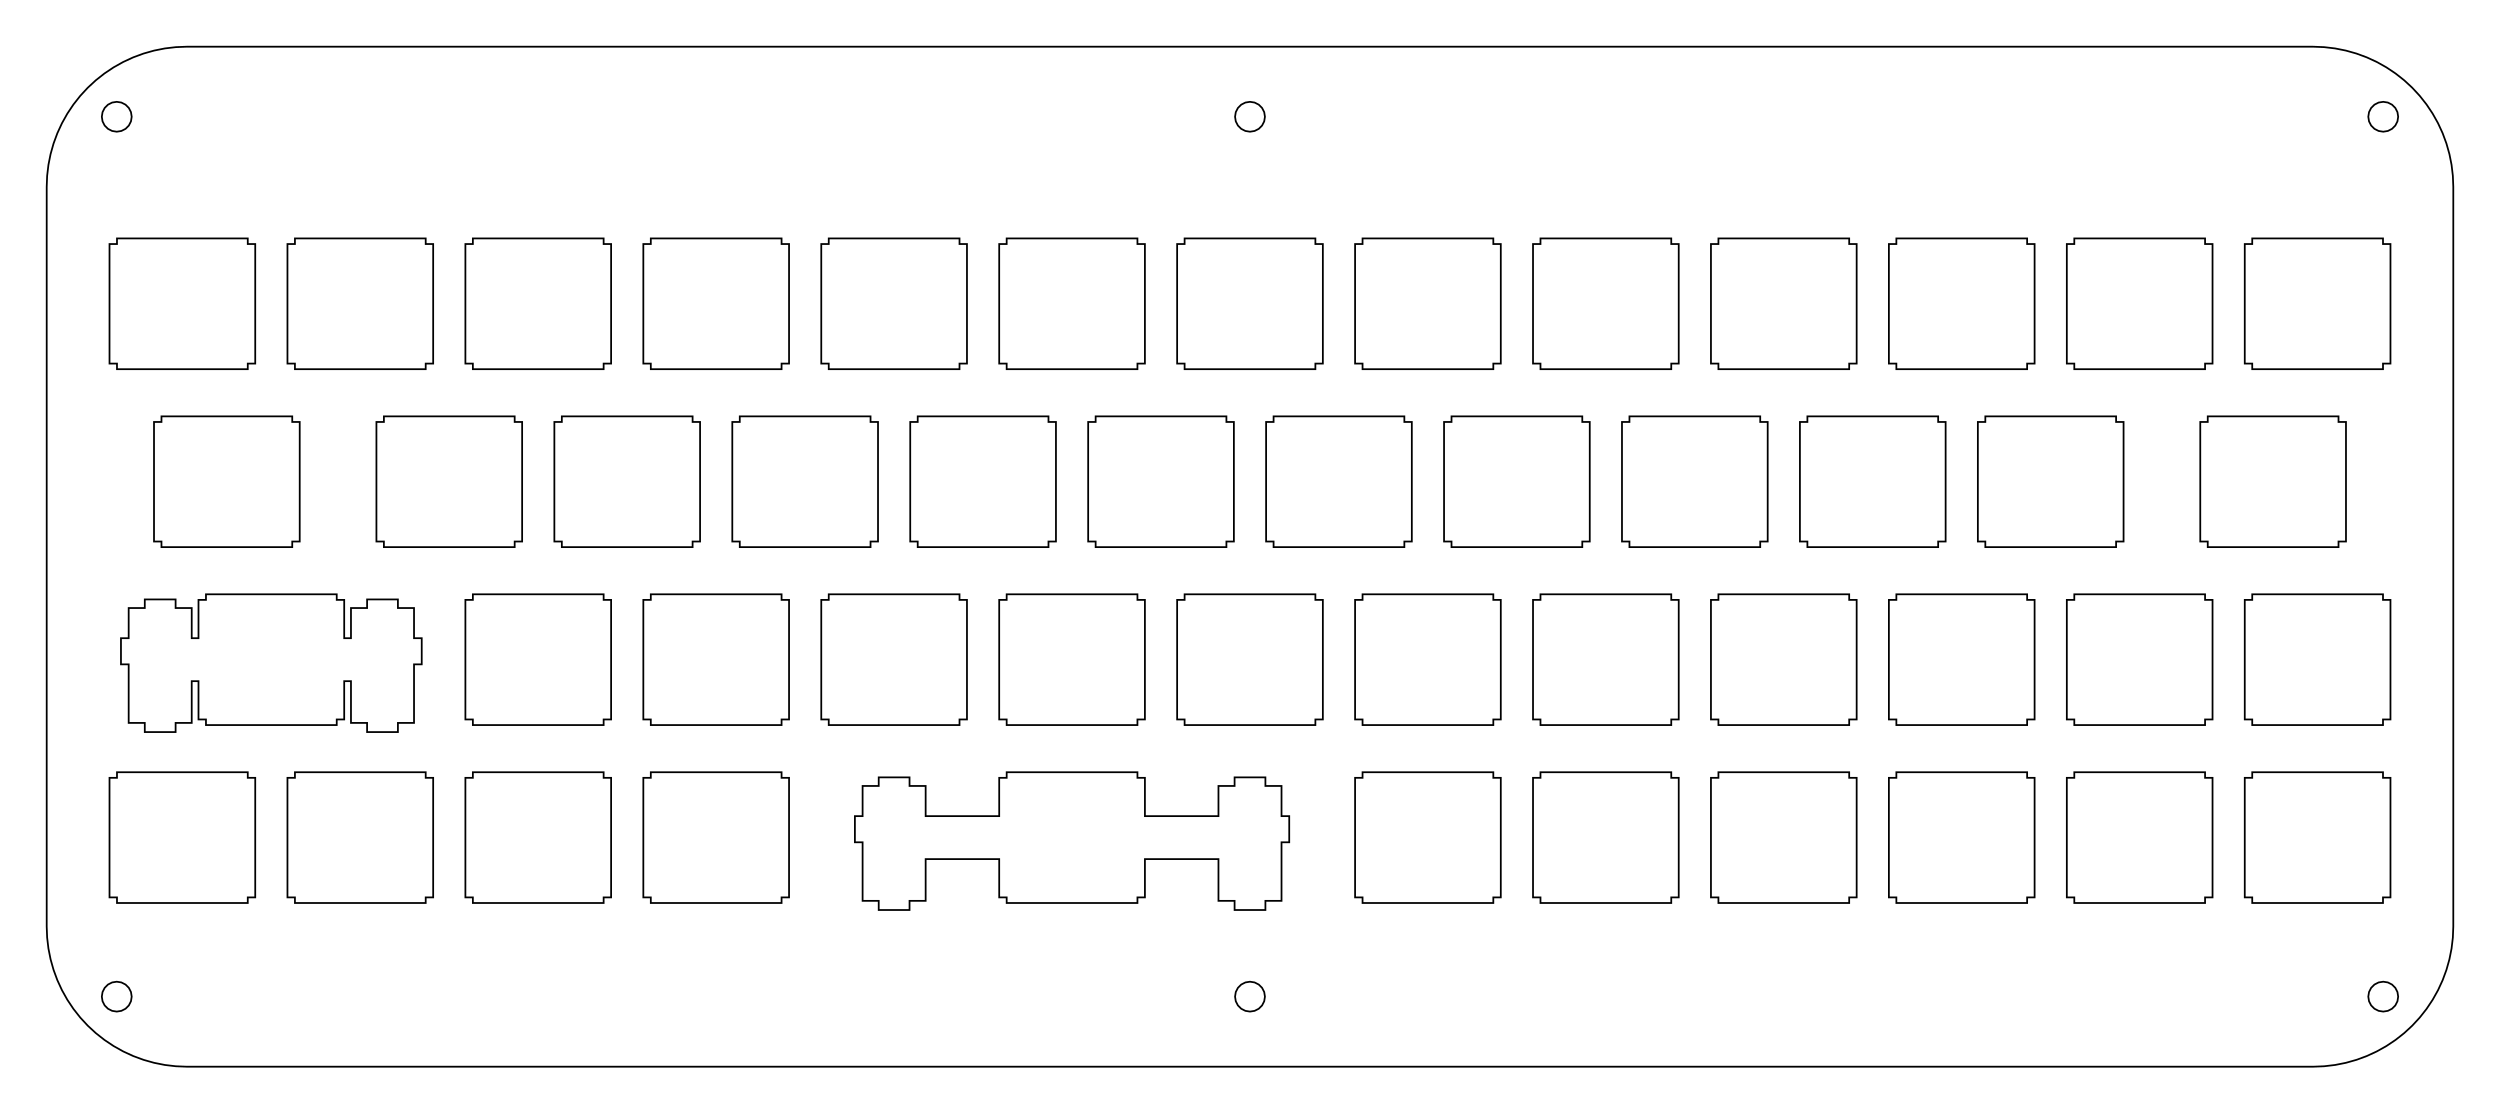
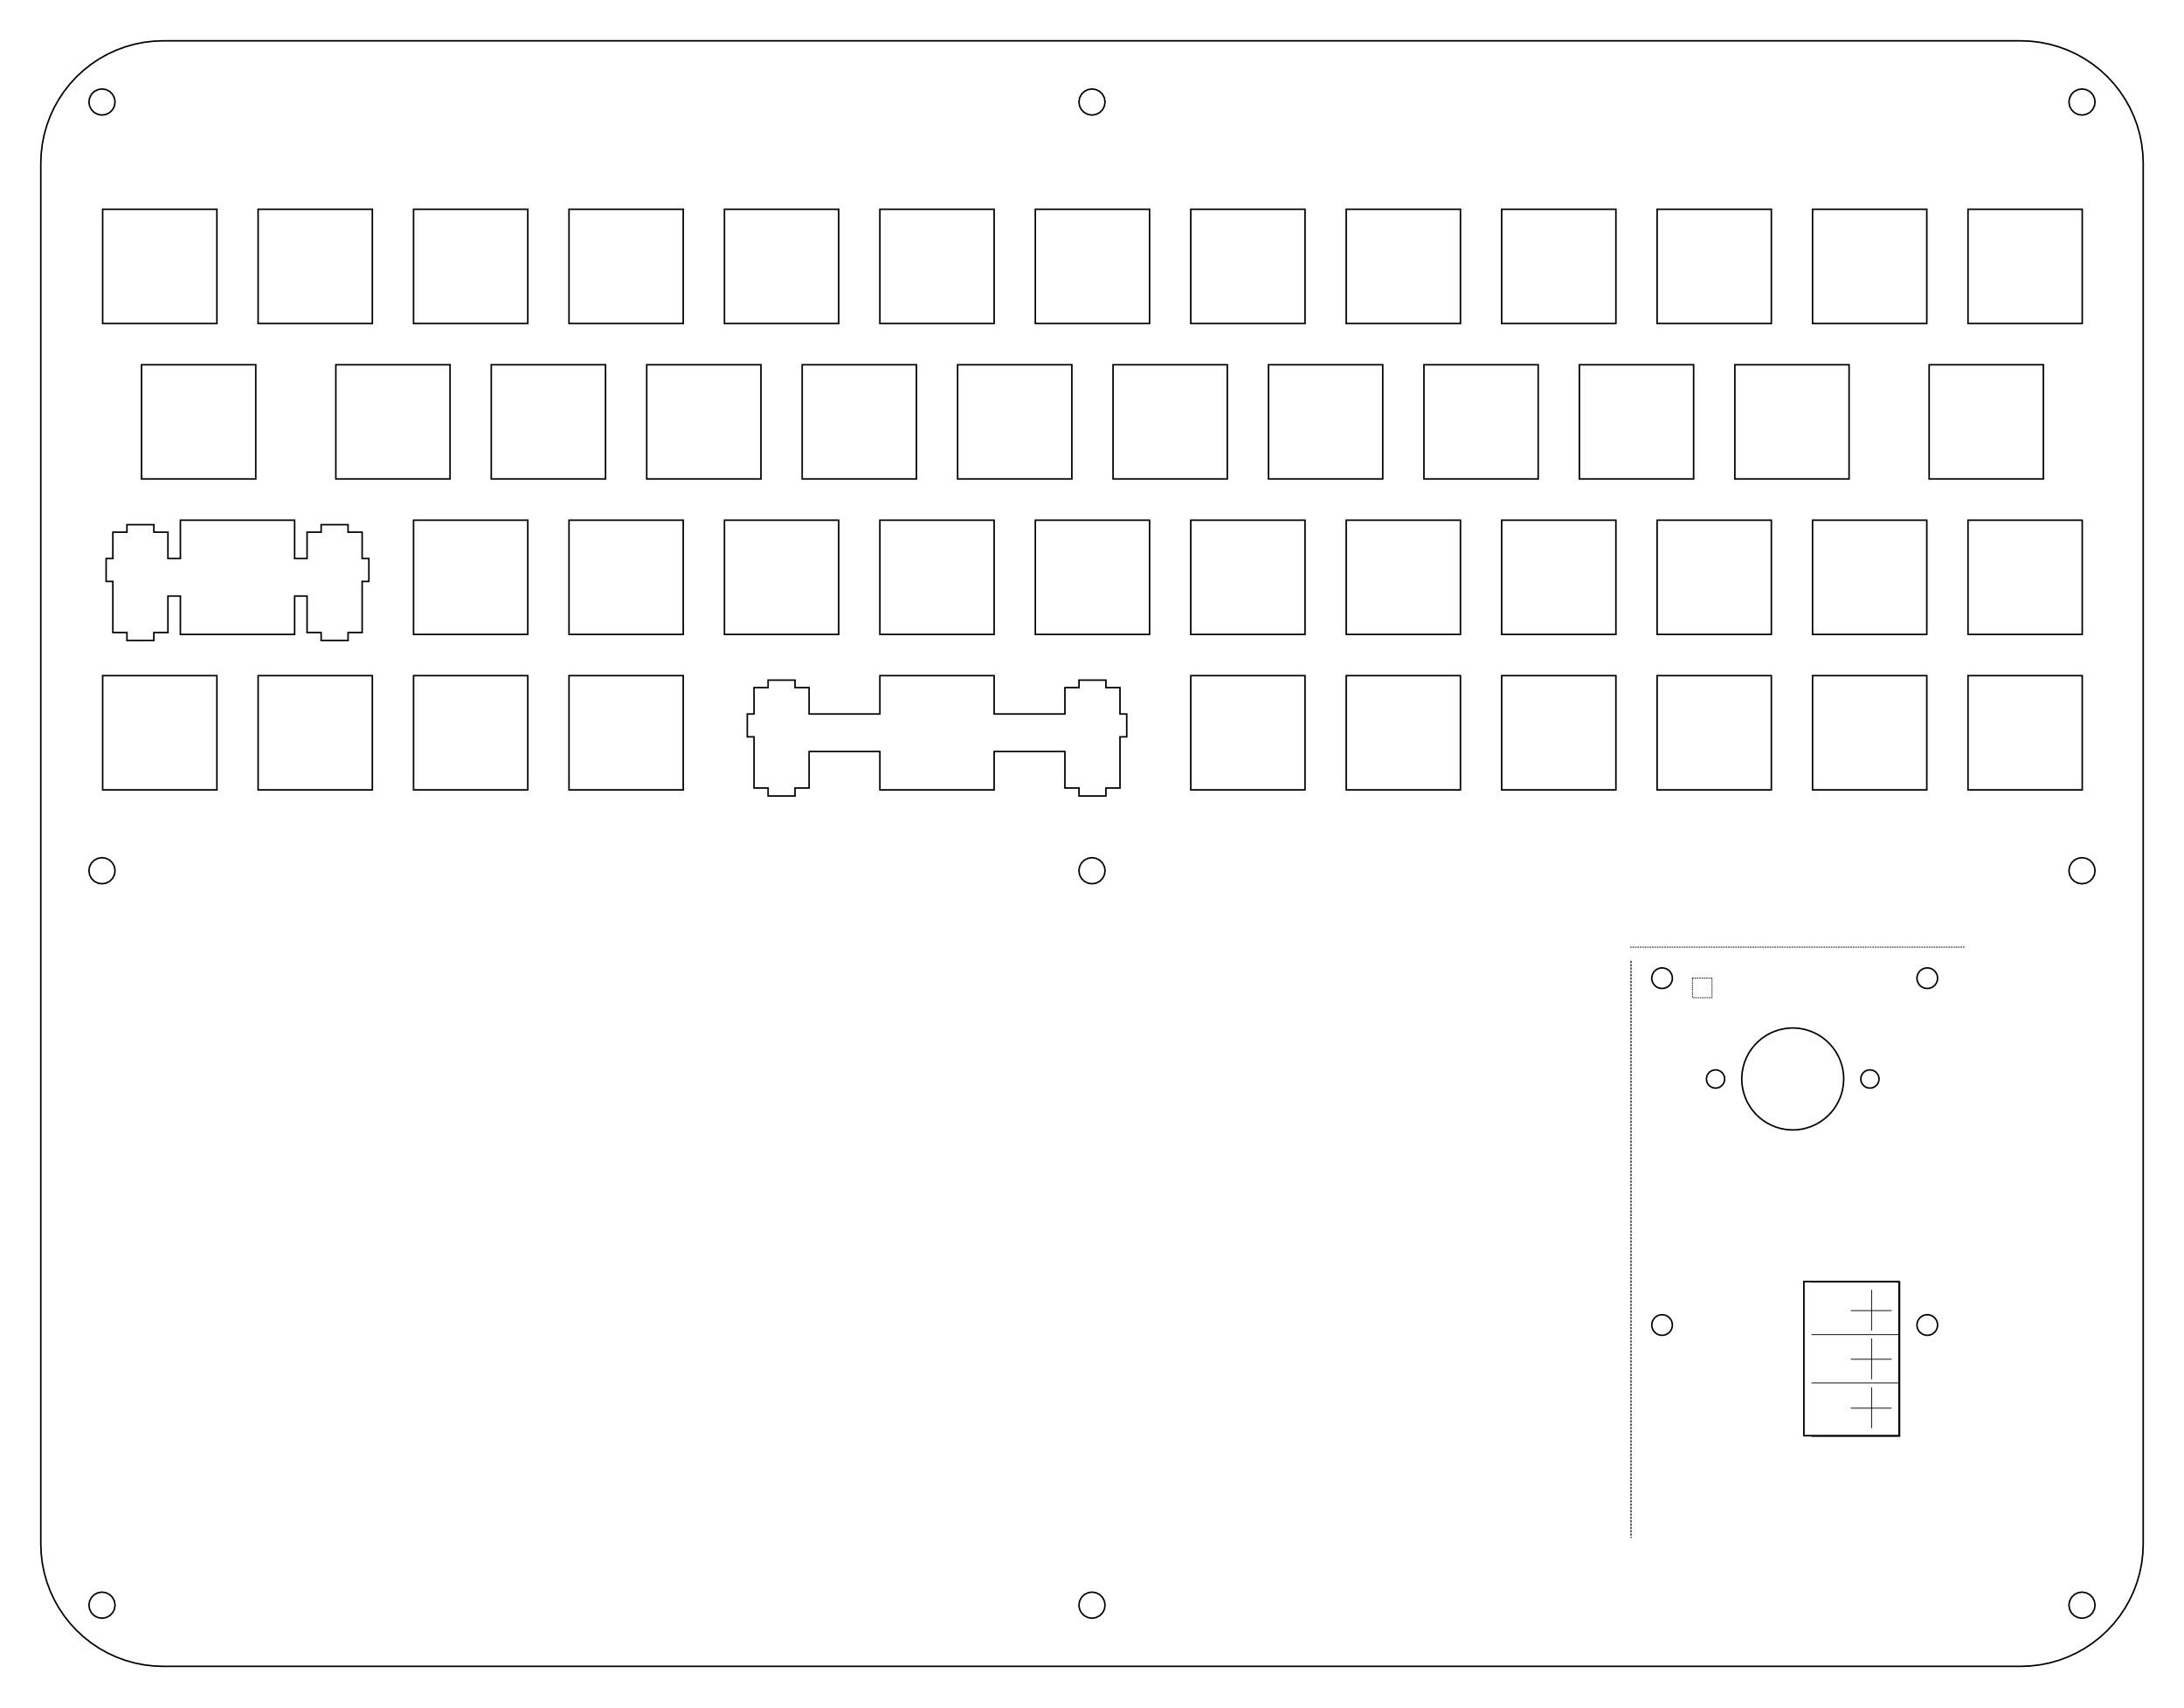
- <svg xmlns="http://www.w3.org/2000/svg" width="267.652mm" height="119.202mm" viewBox="0.000 0.000 267.652 119.202">
-   <polygon points="247.652,5.001 248.828,5.047 249.998,5.185 251.153,5.415 252.287,5.735 253.392,6.142 254.461,6.635 255.489,7.211 256.467,7.865 257.393,8.594 258.258,9.394 259.058,10.259 259.787,11.184 260.441,12.163 261.017,13.191 261.510,14.260 261.917,15.365 262.237,16.499 262.467,17.654 262.605,18.824 262.652,20.001 262.652,99.202 262.605,100.378 262.467,101.548 262.237,102.703 261.917,103.837 261.510,104.942 261.017,106.011 260.441,107.039 259.787,108.018 259.058,108.943 258.258,109.808 257.393,110.608 256.467,111.337 255.489,111.991 254.461,112.567 253.392,113.060 252.287,113.467 251.153,113.787 249.998,114.017 248.828,114.155 247.652,114.202 20.001,114.202 18.824,114.155 17.654,114.017 16.499,113.787 15.365,113.467 14.260,113.060 13.191,112.567 12.163,111.991 11.184,111.337 10.259,110.608 9.394,109.808 8.594,108.943 7.865,108.018 7.211,107.039 6.635,106.011 6.142,104.942 5.735,103.837 5.415,102.703 5.185,101.548 5.047,100.378 5.000,99.201 5.001,20.001 5.047,18.824 5.185,17.654 5.415,16.499 5.735,15.365 6.142,14.260 6.635,13.191 7.211,12.163 7.865,11.184 8.594,10.259 9.394,9.394 10.259,8.594 11.184,7.865 12.163,7.211 13.191,6.635 14.260,6.142 15.365,5.735 16.499,5.415 17.654,5.185 18.824,5.047 20.001,5.000" style="fill:none;stroke-width:0.05mm;stroke:black" />
-   <polygon points="12.006,105.180 11.560,105.407 11.206,105.761 10.979,106.207 10.901,106.702 10.979,107.196 11.206,107.642 11.560,107.996 12.006,108.223 12.501,108.301 12.995,108.223 13.441,107.996 13.795,107.642 14.022,107.196 14.101,106.702 14.022,106.207 13.795,105.761 13.441,105.407 12.995,105.180 12.501,105.102" style="fill:none;stroke-width:0.05mm;stroke:black" />
-   <polygon points="133.332,105.180 132.886,105.407 132.532,105.761 132.304,106.207 132.226,106.702 132.304,107.196 132.532,107.642 132.886,107.996 133.332,108.223 133.826,108.301 134.320,108.223 134.766,107.996 135.120,107.642 135.348,107.196 135.426,106.702 135.348,106.207 135.120,105.761 134.766,105.407 134.320,105.180 133.826,105.102" style="fill:none;stroke-width:0.05mm;stroke:black" />
-   <polygon points="254.657,105.180 254.211,105.407 253.857,105.761 253.630,106.207 253.552,106.702 253.630,107.196 253.857,107.642 254.211,107.996 254.657,108.223 255.152,108.301 255.646,108.223 256.092,107.996 256.446,107.642 256.673,107.196 256.751,106.702 256.673,106.207 256.446,105.761 256.092,105.407 255.646,105.180 255.152,105.102" style="fill:none;stroke-width:0.05mm;stroke:black" />
-   <polygon points="107.776,82.676 107.776,83.275 106.976,83.275 106.976,87.376 99.101,87.376 99.101,84.146 97.376,84.146 97.376,83.226 94.076,83.226 94.076,84.146 92.351,84.146 92.351,87.376 91.526,87.376 91.526,90.176 92.351,90.176 92.351,96.446 94.076,96.446 94.076,97.426 97.376,97.426 97.376,96.446 99.101,96.446 99.101,91.976 106.976,91.976 106.976,96.076 107.776,96.076 107.776,96.676 121.776,96.676 121.776,96.076 122.576,96.076 122.576,91.976 130.450,91.976 130.450,96.446 132.176,96.446 132.176,97.426 135.476,97.426 135.476,96.446 137.201,96.446 137.201,90.176 138.026,90.176 138.026,87.376 137.201,87.376 137.201,84.146 135.476,84.146 135.476,83.226 132.176,83.226 132.176,84.146 130.450,84.146 130.450,87.376 122.576,87.376 122.576,83.275 121.776,83.275 121.776,82.676" style="fill:none;stroke-width:0.05mm;stroke:black" />
-   <polygon points="12.525,82.676 12.525,83.275 11.725,83.275 11.725,96.076 12.525,96.076 12.525,96.676 26.526,96.676 26.526,96.076 27.326,96.076 27.326,83.275 26.526,83.275 26.526,82.676" style="fill:none;stroke-width:0.05mm;stroke:black" />
-   <polygon points="31.576,82.676 31.576,83.275 30.776,83.275 30.776,96.076 31.576,96.076 31.576,96.676 45.576,96.676 45.576,96.076 46.376,96.076 46.376,83.275 45.576,83.275 45.576,82.676" style="fill:none;stroke-width:0.05mm;stroke:black" />
-   <polygon points="50.626,82.676 50.626,83.275 49.826,83.275 49.826,96.076 50.626,96.076 50.626,96.676 64.626,96.676 64.626,96.076 65.426,96.076 65.426,83.275 64.626,83.275 64.626,82.676" style="fill:none;stroke-width:0.05mm;stroke:black" />
-   <polygon points="69.676,82.676 69.676,83.275 68.876,83.275 68.876,96.076 69.676,96.076 69.676,96.676 83.676,96.676 83.676,96.076 84.476,96.076 84.476,83.275 83.676,83.275 83.676,82.676" style="fill:none;stroke-width:0.05mm;stroke:black" />
-   <polygon points="145.876,82.676 145.876,83.275 145.076,83.275 145.076,96.076 145.876,96.076 145.876,96.676 159.876,96.676 159.876,96.076 160.676,96.076 160.676,83.275 159.876,83.275 159.876,82.676" style="fill:none;stroke-width:0.05mm;stroke:black" />
-   <polygon points="164.926,82.676 164.926,83.275 164.126,83.275 164.126,96.076 164.926,96.076 164.926,96.676 178.926,96.676 178.926,96.076 179.726,96.076 179.726,83.275 178.926,83.275 178.926,82.676" style="fill:none;stroke-width:0.05mm;stroke:black" />
-   <polygon points="183.976,82.676 183.976,83.275 183.176,83.275 183.176,96.076 183.976,96.076 183.976,96.676 197.976,96.676 197.976,96.076 198.776,96.076 198.776,83.275 197.976,83.275 197.976,82.676" style="fill:none;stroke-width:0.05mm;stroke:black" />
-   <polygon points="203.026,82.676 203.026,83.275 202.226,83.275 202.226,96.076 203.026,96.076 203.026,96.676 217.026,96.676 217.026,96.076 217.826,96.076 217.826,83.275 217.026,83.275 217.026,82.676" style="fill:none;stroke-width:0.05mm;stroke:black" />
-   <polygon points="222.076,82.676 222.076,83.275 221.276,83.275 221.276,96.076 222.076,96.076 222.076,96.676 236.076,96.676 236.076,96.076 236.876,96.076 236.876,83.275 236.076,83.275 236.076,82.676" style="fill:none;stroke-width:0.05mm;stroke:black" />
-   <polygon points="241.126,82.676 241.126,83.275 240.326,83.275 240.326,96.076 241.126,96.076 241.126,96.676 255.126,96.676 255.126,96.076 255.926,96.076 255.926,83.275 255.126,83.275 255.126,82.676" style="fill:none;stroke-width:0.05mm;stroke:black" />
-   <polygon points="22.051,63.626 22.051,64.225 21.251,64.225 21.251,68.326 20.526,68.326 20.526,65.096 18.801,65.096 18.801,64.176 15.501,64.176 15.501,65.096 13.776,65.096 13.776,68.326 12.951,68.326 12.951,71.126 13.776,71.126 13.776,77.396 15.501,77.396 15.501,78.376 18.801,78.376 18.801,77.396 20.526,77.396 20.526,72.926 21.251,72.926 21.251,77.026 22.051,77.026 22.051,77.626 36.051,77.626 36.051,77.026 36.851,77.026 36.851,72.926 37.576,72.926 37.576,77.396 39.301,77.396 39.301,78.376 42.601,78.376 42.601,77.396 44.326,77.396 44.326,71.126 45.151,71.126 45.151,68.326 44.326,68.326 44.326,65.096 42.601,65.096 42.601,64.176 39.301,64.176 39.301,65.096 37.576,65.096 37.576,68.326 36.851,68.326 36.851,64.225 36.051,64.225 36.051,63.626" style="fill:none;stroke-width:0.05mm;stroke:black" />
-   <polygon points="50.626,63.626 50.626,64.225 49.826,64.225 49.826,77.026 50.626,77.026 50.626,77.626 64.626,77.626 64.626,77.026 65.426,77.026 65.426,64.225 64.626,64.225 64.626,63.626" style="fill:none;stroke-width:0.05mm;stroke:black" />
-   <polygon points="69.676,63.626 69.676,64.225 68.876,64.225 68.876,77.026 69.676,77.026 69.676,77.626 83.676,77.626 83.676,77.026 84.476,77.026 84.476,64.225 83.676,64.225 83.676,63.626" style="fill:none;stroke-width:0.05mm;stroke:black" />
-   <polygon points="88.726,63.626 88.726,64.225 87.926,64.225 87.926,77.026 88.726,77.026 88.726,77.626 102.726,77.626 102.726,77.026 103.525,77.026 103.525,64.225 102.726,64.225 102.726,63.626" style="fill:none;stroke-width:0.05mm;stroke:black" />
-   <polygon points="107.775,63.626 107.775,64.225 106.976,64.225 106.976,77.026 107.775,77.026 107.775,77.626 121.775,77.626 121.775,77.026 122.575,77.026 122.575,64.225 121.775,64.225 121.775,63.626" style="fill:none;stroke-width:0.05mm;stroke:black" />
-   <polygon points="126.825,63.626 126.825,64.225 126.025,64.225 126.025,77.026 126.825,77.026 126.825,77.626 140.826,77.626 140.826,77.026 141.626,77.026 141.626,64.225 140.826,64.225 140.826,63.626" style="fill:none;stroke-width:0.05mm;stroke:black" />
-   <polygon points="145.876,63.626 145.876,64.225 145.076,64.225 145.076,77.026 145.876,77.026 145.876,77.626 159.876,77.626 159.876,77.026 160.676,77.026 160.676,64.225 159.876,64.225 159.876,63.626" style="fill:none;stroke-width:0.05mm;stroke:black" />
-   <polygon points="164.926,63.626 164.926,64.225 164.126,64.225 164.126,77.026 164.926,77.026 164.926,77.626 178.926,77.626 178.926,77.026 179.726,77.026 179.726,64.225 178.926,64.225 178.926,63.626" style="fill:none;stroke-width:0.05mm;stroke:black" />
-   <polygon points="183.976,63.626 183.976,64.225 183.176,64.225 183.176,77.026 183.976,77.026 183.976,77.626 197.976,77.626 197.976,77.026 198.776,77.026 198.776,64.225 197.976,64.225 197.976,63.626" style="fill:none;stroke-width:0.05mm;stroke:black" />
-   <polygon points="203.026,63.626 203.026,64.225 202.226,64.225 202.226,77.026 203.026,77.026 203.026,77.626 217.026,77.626 217.026,77.026 217.826,77.026 217.826,64.225 217.026,64.225 217.026,63.626" style="fill:none;stroke-width:0.05mm;stroke:black" />
-   <polygon points="222.076,63.626 222.076,64.225 221.276,64.225 221.276,77.026 222.076,77.026 222.076,77.626 236.076,77.626 236.076,77.026 236.876,77.026 236.876,64.225 236.076,64.225 236.076,63.626" style="fill:none;stroke-width:0.05mm;stroke:black" />
-   <polygon points="241.126,63.626 241.126,64.225 240.326,64.225 240.326,77.026 241.126,77.026 241.126,77.626 255.126,77.626 255.126,77.026 255.926,77.026 255.926,64.225 255.126,64.225 255.126,63.626" style="fill:none;stroke-width:0.05mm;stroke:black" />
-   <polygon points="17.288,44.576 17.288,45.176 16.488,45.176 16.488,57.976 17.288,57.976 17.288,58.576 31.288,58.576 31.288,57.976 32.088,57.976 32.088,45.176 31.288,45.176 31.288,44.576" style="fill:none;stroke-width:0.05mm;stroke:black" />
-   <polygon points="41.101,44.576 41.101,45.176 40.301,45.176 40.301,57.976 41.101,57.976 41.101,58.576 55.101,58.576 55.101,57.976 55.901,57.976 55.901,45.176 55.101,45.176 55.101,44.576" style="fill:none;stroke-width:0.05mm;stroke:black" />
-   <polygon points="60.151,44.576 60.151,45.176 59.351,45.176 59.351,57.976 60.151,57.976 60.151,58.576 74.151,58.576 74.151,57.976 74.951,57.976 74.951,45.176 74.151,45.176 74.151,44.576" style="fill:none;stroke-width:0.05mm;stroke:black" />
-   <polygon points="79.201,44.576 79.201,45.176 78.401,45.176 78.401,57.976 79.201,57.976 79.201,58.576 93.201,58.576 93.201,57.976 94.001,57.976 94.001,45.176 93.201,45.176 93.201,44.576" style="fill:none;stroke-width:0.05mm;stroke:black" />
-   <polygon points="98.251,44.576 98.251,45.176 97.451,45.176 97.451,57.976 98.251,57.976 98.251,58.576 112.251,58.576 112.251,57.976 113.051,57.976 113.051,45.176 112.251,45.176 112.251,44.576" style="fill:none;stroke-width:0.05mm;stroke:black" />
-   <polygon points="117.301,44.576 117.301,45.176 116.501,45.176 116.501,57.976 117.301,57.976 117.301,58.576 131.301,58.576 131.301,57.976 132.101,57.976 132.101,45.176 131.301,45.176 131.301,44.576" style="fill:none;stroke-width:0.05mm;stroke:black" />
-   <polygon points="136.351,44.576 136.351,45.176 135.550,45.176 135.550,57.976 136.351,57.976 136.351,58.576 150.351,58.576 150.351,57.976 151.151,57.976 151.151,45.176 150.351,45.176 150.351,44.576" style="fill:none;stroke-width:0.05mm;stroke:black" />
-   <polygon points="155.401,44.576 155.401,45.176 154.601,45.176 154.601,57.976 155.401,57.976 155.401,58.576 169.401,58.576 169.401,57.976 170.201,57.976 170.201,45.176 169.401,45.176 169.401,44.576" style="fill:none;stroke-width:0.05mm;stroke:black" />
-   <polygon points="174.451,44.576 174.451,45.176 173.651,45.176 173.651,57.976 174.451,57.976 174.451,58.576 188.451,58.576 188.451,57.976 189.251,57.976 189.251,45.176 188.451,45.176 188.451,44.576" style="fill:none;stroke-width:0.05mm;stroke:black" />
-   <polygon points="193.501,44.576 193.501,45.176 192.701,45.176 192.701,57.976 193.501,57.976 193.501,58.576 207.501,58.576 207.501,57.976 208.301,57.976 208.301,45.176 207.501,45.176 207.501,44.576" style="fill:none;stroke-width:0.05mm;stroke:black" />
-   <polygon points="212.551,44.576 212.551,45.176 211.751,45.176 211.751,57.976 212.551,57.976 212.551,58.576 226.551,58.576 226.551,57.976 227.351,57.976 227.351,45.176 226.551,45.176 226.551,44.576" style="fill:none;stroke-width:0.05mm;stroke:black" />
-   <polygon points="236.363,44.576 236.363,45.176 235.563,45.176 235.563,57.976 236.363,57.976 236.363,58.576 250.363,58.576 250.363,57.976 251.163,57.976 251.163,45.176 250.363,45.176 250.363,44.576" style="fill:none;stroke-width:0.05mm;stroke:black" />
-   <polygon points="12.525,25.526 12.525,26.126 11.725,26.126 11.725,38.926 12.525,38.926 12.525,39.526 26.526,39.526 26.526,38.926 27.326,38.926 27.326,26.126 26.526,26.126 26.526,25.526" style="fill:none;stroke-width:0.05mm;stroke:black" />
-   <polygon points="31.576,25.526 31.576,26.126 30.776,26.126 30.776,38.926 31.576,38.926 31.576,39.526 45.576,39.526 45.576,38.926 46.376,38.926 46.376,26.126 45.576,26.126 45.576,25.526" style="fill:none;stroke-width:0.05mm;stroke:black" />
-   <polygon points="50.626,25.526 50.626,26.126 49.826,26.126 49.826,38.926 50.626,38.926 50.626,39.526 64.626,39.526 64.626,38.926 65.426,38.926 65.426,26.126 64.626,26.126 64.626,25.526" style="fill:none;stroke-width:0.05mm;stroke:black" />
-   <polygon points="69.676,25.526 69.676,26.126 68.876,26.126 68.876,38.926 69.676,38.926 69.676,39.526 83.676,39.526 83.676,38.926 84.476,38.926 84.476,26.126 83.676,26.126 83.676,25.526" style="fill:none;stroke-width:0.05mm;stroke:black" />
-   <polygon points="88.726,25.526 88.726,26.126 87.926,26.126 87.926,38.926 88.726,38.926 88.726,39.526 102.726,39.526 102.726,38.926 103.525,38.926 103.525,26.126 102.726,26.126 102.726,25.526" style="fill:none;stroke-width:0.05mm;stroke:black" />
-   <polygon points="107.775,25.526 107.775,26.126 106.976,26.126 106.976,38.926 107.775,38.926 107.775,39.526 121.775,39.526 121.775,38.926 122.575,38.926 122.575,26.126 121.775,26.126 121.775,25.526" style="fill:none;stroke-width:0.05mm;stroke:black" />
-   <polygon points="126.825,25.526 126.825,26.126 126.025,26.126 126.025,38.926 126.825,38.926 126.825,39.526 140.826,39.526 140.826,38.926 141.626,38.926 141.626,26.126 140.826,26.126 140.826,25.526" style="fill:none;stroke-width:0.05mm;stroke:black" />
-   <polygon points="145.876,25.526 145.876,26.126 145.076,26.126 145.076,38.926 145.876,38.926 145.876,39.526 159.876,39.526 159.876,38.926 160.676,38.926 160.676,26.126 159.876,26.126 159.876,25.526" style="fill:none;stroke-width:0.05mm;stroke:black" />
-   <polygon points="164.926,25.526 164.926,26.126 164.126,26.126 164.126,38.926 164.926,38.926 164.926,39.526 178.926,39.526 178.926,38.926 179.726,38.926 179.726,26.126 178.926,26.126 178.926,25.526" style="fill:none;stroke-width:0.05mm;stroke:black" />
-   <polygon points="183.976,25.526 183.976,26.126 183.176,26.126 183.176,38.926 183.976,38.926 183.976,39.526 197.976,39.526 197.976,38.926 198.776,38.926 198.776,26.126 197.976,26.126 197.976,25.526" style="fill:none;stroke-width:0.05mm;stroke:black" />
-   <polygon points="203.026,25.526 203.026,26.126 202.226,26.126 202.226,38.926 203.026,38.926 203.026,39.526 217.026,39.526 217.026,38.926 217.826,38.926 217.826,26.126 217.026,26.126 217.026,25.526" style="fill:none;stroke-width:0.05mm;stroke:black" />
-   <polygon points="222.076,25.526 222.076,26.126 221.276,26.126 221.276,38.926 222.076,38.926 222.076,39.526 236.076,39.526 236.076,38.926 236.876,38.926 236.876,26.126 236.076,26.126 236.076,25.526" style="fill:none;stroke-width:0.05mm;stroke:black" />
-   <polygon points="241.126,25.526 241.126,26.126 240.326,26.126 240.326,38.926 241.126,38.926 241.126,39.526 255.126,39.526 255.126,38.926 255.926,38.926 255.926,26.126 255.126,26.126 255.126,25.526" style="fill:none;stroke-width:0.05mm;stroke:black" />
-   <polygon points="12.006,10.979 11.560,11.206 11.206,11.560 10.979,12.006 10.901,12.501 10.979,12.995 11.206,13.441 11.560,13.795 12.006,14.022 12.501,14.101 12.995,14.022 13.441,13.795 13.795,13.441 14.022,12.995 14.101,12.501 14.022,12.006 13.795,11.560 13.441,11.206 12.995,10.979 12.501,10.901" style="fill:none;stroke-width:0.05mm;stroke:black" />
-   <polygon points="133.332,10.979 132.886,11.206 132.532,11.560 132.304,12.006 132.226,12.501 132.304,12.995 132.532,13.441 132.886,13.795 133.332,14.022 133.826,14.101 134.320,14.022 134.766,13.795 135.120,13.441 135.348,12.995 135.426,12.501 135.348,12.006 135.120,11.560 134.766,11.206 134.320,10.979 133.826,10.901" style="fill:none;stroke-width:0.05mm;stroke:black" />
-   <polygon points="254.657,10.979 254.211,11.206 253.857,11.560 253.630,12.006 253.552,12.501 253.630,12.995 253.857,13.441 254.211,13.795 254.657,14.022 255.152,14.101 255.646,14.022 256.092,13.795 256.446,13.441 256.673,12.995 256.751,12.501 256.673,12.006 256.446,11.560 256.092,11.206 255.646,10.979 255.152,10.901" style="fill:none;stroke-width:0.05mm;stroke:black" />
+ <svg xmlns="http://www.w3.org/2000/svg" width="267.652mm" height="209.202mm" viewBox="0.000 0.000 267.652 209.202" version="1.1" id="svg1278">
+   <defs id="defs1282" />
+   <g id="layer1" style="display:inline">
+     <g id="g2532" transform="translate(2.333064,8.513038)">
+       <rect style="fill:none;stroke:#000000;stroke-width:0.197" id="rect1256" width="11.663" height="18.891" x="218.735" y="148.529" />
+       <g id="g8802">
+         <path style="fill:none;stroke:#000000;stroke-width:0.189;stroke-miterlimit:4;stroke-dasharray:none" id="path1193-6" d="m 233.943,112.618 a 1.263,1.263 0 0 1 -1.346,-1.174 1.263,1.263 0 0 1 1.174,-1.346 1.263,1.263 0 0 1 1.347,1.173 1.263,1.263 0 0 1 -1.173,1.347" />
+         <path style="fill:none;stroke:#000000;stroke-width:0.189;stroke-miterlimit:4;stroke-dasharray:none" id="path1193-7-5" d="m 233.943,155.118 a 1.263,1.263 0 0 1 -1.346,-1.174 1.263,1.263 0 0 1 1.174,-1.346 1.263,1.263 0 0 1 1.347,1.173 1.263,1.263 0 0 1 -1.173,1.347" />
+         <path style="fill:none;stroke:#000000;stroke-width:0.189;stroke-miterlimit:4;stroke-dasharray:none" id="path1193-7" d="m 201.443,155.118 a 1.263,1.263 0 0 1 -1.346,-1.174 1.263,1.263 0 0 1 1.174,-1.346 1.263,1.263 0 0 1 1.347,1.173 1.263,1.263 0 0 1 -1.173,1.347" />
+         <path style="fill:none;stroke:#000000;stroke-width:0.189;stroke-miterlimit:4;stroke-dasharray:none" id="path1193" d="m 201.443,112.618 a 1.263,1.263 0 0 1 -1.346,-1.174 1.263,1.263 0 0 1 1.174,-1.346 1.263,1.263 0 0 1 1.347,1.173 1.263,1.263 0 0 1 -1.173,1.347" />
+       </g>
+       <g id="g8796">
+         <path style="display:inline;fill:none;stroke:#000000;stroke-width:0.189;stroke-miterlimit:4;stroke-dasharray:none" id="path1193-3" d="m 207.987,124.825 a 1.116,1.116 0 0 1 -1.19,-1.038 1.116,1.116 0 0 1 1.037,-1.19 1.116,1.116 0 0 1 1.19,1.037 1.116,1.116 0 0 1 -1.037,1.191" />
+         <path style="display:inline;fill:none;stroke:#000000;stroke-width:0.189;stroke-miterlimit:4;stroke-dasharray:none" id="path1193-3-6" d="m 226.904,124.825 a 1.116,1.116 0 0 1 -1.19,-1.038 1.116,1.116 0 0 1 1.037,-1.19 1.116,1.116 0 0 1 1.19,1.037 1.116,1.116 0 0 1 -1.037,1.191" />
+       </g>
+       <g id="g8792">
+         <path style="fill:none;stroke:#000000;stroke-width:0.136;stroke-linecap:butt;stroke-linejoin:miter;stroke-miterlimit:4;stroke-dasharray:0.272, 0.136;stroke-dashoffset:0;stroke-opacity:1" d="m 197.55,109.227 v 70.723 0 0" id="path2567" />
+         <rect style="fill:none;stroke:#000000;stroke-width:0.093;stroke-miterlimit:4;stroke-dasharray:0.186, 0.093;stroke-dashoffset:0" id="rect2671" width="2.407" height="2.407" x="205.074" y="111.343" />
+         <path style="fill:none;stroke:#000000;stroke-width:0.1;stroke-linecap:butt;stroke-linejoin:miter;stroke-miterlimit:4;stroke-dasharray:0.2, 0.1;stroke-dashoffset:0;stroke-opacity:1" d="m 197.427,107.55 h 41.01 v 0 0" id="path2866" />
+       </g>
+       <g id="g8787">
+         <path id="path3785" style="fill:none;stroke:#000000;stroke-width:0.1;stroke-linecap:butt;stroke-linejoin:miter;stroke-miterlimit:4;stroke-dasharray:none;stroke-opacity:1" d="m 224.482,164.05 h 5 v 0 0 0 m -2.449,-2.55 -0.002,5 v 0 0" />
+         <path id="path3785-1" style="fill:none;stroke:#000000;stroke-width:0.1;stroke-linecap:butt;stroke-linejoin:miter;stroke-miterlimit:4;stroke-dasharray:none;stroke-opacity:1" d="m 224.482,158.05 h 5 v 0 0 0 m -2.449,-2.55 -0.002,5 v 0 0" />
+         <path id="path3785-6" style="fill:none;stroke:#000000;stroke-width:0.1;stroke-linecap:butt;stroke-linejoin:miter;stroke-miterlimit:4;stroke-dasharray:none;stroke-opacity:1" d="m 224.482,152.091 h 5 v 0 0 0 m -2.449,-2.55 -0.002,5 v 0 0" />
+         <path id="path4356" style="fill:none;stroke:#000000;stroke-width:0.1;stroke-linecap:butt;stroke-linejoin:miter;stroke-miterlimit:4;stroke-dasharray:none;stroke-opacity:1" d="m 230.5,160.959 2.1e-4,6.541 -10.833,2.2e-4 m 10.833,-12.501 v 5.958 h -10.833 m 0,-12.367 h 10.833 v 6.45 h -10.833" />
+       </g>
+       <path style="fill:none;stroke:#000000;stroke-width:0.189;stroke-miterlimit:4;stroke-dasharray:none" id="path1193-5" d="m 217.793,129.938 a 6.245,6.245 0 0 1 -6.655,-5.805 6.245,6.245 0 0 1 5.803,-6.657 6.245,6.245 0 0 1 6.658,5.801 6.245,6.245 0 0 1 -5.799,6.66" />
+     </g>
+     <g id="g2524" transform="translate(0.05573031,3.118947)">
+       <polygon points="241.126,22.526 241.126,36.526 255.126,36.526 255.126,22.526 " style="fill:none;stroke:#000000;stroke-width:0.05mm" id="polygon1270" />
+       <polygon points="222.076,22.526 222.076,36.526 236.076,36.526 236.076,22.526 " style="fill:none;stroke:#000000;stroke-width:0.05mm" id="polygon1268" />
+       <polygon points="203.026,22.526 203.026,36.526 217.026,36.526 217.026,22.526 " style="fill:none;stroke:#000000;stroke-width:0.05mm" id="polygon1266" />
+       <polygon points="183.976,22.526 183.976,36.526 197.976,36.526 197.976,22.526 " style="fill:none;stroke:#000000;stroke-width:0.05mm" id="polygon1264" />
+       <polygon points="164.926,22.526 164.926,36.526 178.926,36.526 178.926,22.526 " style="fill:none;stroke:#000000;stroke-width:0.05mm" id="polygon1262" />
+       <polygon points="145.876,22.526 145.876,36.526 159.876,36.526 159.876,22.526 " style="fill:none;stroke:#000000;stroke-width:0.05mm" id="polygon1260" />
+       <polygon points="126.825,22.526 126.825,36.526 140.826,36.526 140.826,22.526 " style="fill:none;stroke:#000000;stroke-width:0.05mm" id="polygon1258" />
+       <polygon points="107.775,22.526 107.775,36.526 121.775,36.526 121.775,22.526 " style="fill:none;stroke:#000000;stroke-width:0.05mm" id="polygon1256" />
+       <polygon points="88.726,22.526 88.726,36.526 102.726,36.526 102.726,22.526 " style="fill:none;stroke:#000000;stroke-width:0.05mm" id="polygon1254" />
+       <polygon points="69.676,22.526 69.676,36.526 83.676,36.526 83.676,22.526 " style="fill:none;stroke:#000000;stroke-width:0.05mm" id="polygon1252" />
+       <polygon points="50.626,22.526 50.626,36.526 64.626,36.526 64.626,22.526 " style="fill:none;stroke:#000000;stroke-width:0.05mm" id="polygon1250" />
+       <polygon points="31.576,22.526 31.576,36.526 45.576,36.526 45.576,22.526 " style="fill:none;stroke:#000000;stroke-width:0.05mm" id="polygon1248" />
+       <polygon points="12.525,22.526 12.525,36.526 26.526,36.526 26.526,22.526 " style="fill:none;stroke:#000000;stroke-width:0.05mm" id="polygon1246" />
+       <polygon points="236.363,41.576 236.363,55.576 250.363,55.576 250.363,41.576 " style="fill:none;stroke:#000000;stroke-width:0.05mm" id="polygon1244" />
+       <polygon points="212.551,41.576 212.551,55.576 226.551,55.576 226.551,41.576 " style="fill:none;stroke:#000000;stroke-width:0.05mm" id="polygon1242" />
+       <polygon points="193.501,41.576 193.501,55.576 207.501,55.576 207.501,41.576 " style="fill:none;stroke:#000000;stroke-width:0.05mm" id="polygon1240" />
+       <polygon points="174.451,41.576 174.451,55.576 188.451,55.576 188.451,41.576 " style="fill:none;stroke:#000000;stroke-width:0.05mm" id="polygon1238" />
+       <polygon points="155.401,41.576 155.401,55.576 169.401,55.576 169.401,41.576 " style="fill:none;stroke:#000000;stroke-width:0.05mm" id="polygon1236" />
+       <polygon points="136.351,41.576 136.351,55.576 150.351,55.576 150.351,41.576 " style="fill:none;stroke:#000000;stroke-width:0.05mm" id="polygon1234" />
+       <polygon points="117.301,41.576 117.301,55.576 131.301,55.576 131.301,41.576 " style="fill:none;stroke:#000000;stroke-width:0.05mm" id="polygon1232" />
+       <polygon points="98.251,41.576 98.251,55.576 112.251,55.576 112.251,41.576 " style="fill:none;stroke:#000000;stroke-width:0.05mm" id="polygon1230" />
+       <polygon points="79.201,41.576 79.201,55.576 93.201,55.576 93.201,41.576 " style="fill:none;stroke:#000000;stroke-width:0.05mm" id="polygon1228" />
+       <polygon points="60.151,41.576 60.151,55.576 74.151,55.576 74.151,41.576 " style="fill:none;stroke:#000000;stroke-width:0.05mm" id="polygon1226" />
+       <polygon points="41.101,41.576 41.101,55.576 55.101,55.576 55.101,41.576 " style="fill:none;stroke:#000000;stroke-width:0.05mm" id="polygon1224" />
+       <polygon points="17.288,41.576 17.288,55.576 31.288,55.576 31.288,41.576 " style="fill:none;stroke:#000000;stroke-width:0.05mm" id="polygon1222" />
+       <polygon points="241.126,60.626 241.126,74.626 255.126,74.626 255.126,60.626 " style="fill:none;stroke:#000000;stroke-width:0.05mm" id="polygon1220" />
+       <polygon points="222.076,60.626 222.076,74.626 236.076,74.626 236.076,60.626 " style="fill:none;stroke:#000000;stroke-width:0.05mm" id="polygon1218" />
+       <polygon points="203.026,60.626 203.026,74.626 217.026,74.626 217.026,60.626 " style="fill:none;stroke:#000000;stroke-width:0.05mm" id="polygon1216" />
+       <polygon points="183.976,60.626 183.976,74.626 197.976,74.626 197.976,60.626 " style="fill:none;stroke:#000000;stroke-width:0.05mm" id="polygon1214" />
+       <polygon points="164.926,60.626 164.926,74.626 178.926,74.626 178.926,60.626 " style="fill:none;stroke:#000000;stroke-width:0.05mm" id="polygon1212" />
+       <polygon points="145.876,60.626 145.876,74.626 159.876,74.626 159.876,60.626 " style="fill:none;stroke:#000000;stroke-width:0.05mm" id="polygon1210" />
+       <polygon points="126.825,60.626 126.825,74.626 140.826,74.626 140.826,60.626 " style="fill:none;stroke:#000000;stroke-width:0.05mm" id="polygon1208" />
+       <polygon points="107.775,60.626 107.775,74.626 121.775,74.626 121.775,60.626 " style="fill:none;stroke:#000000;stroke-width:0.05mm" id="polygon1206" />
+       <polygon points="88.726,60.626 88.726,74.626 102.726,74.626 102.726,60.626 " style="fill:none;stroke:#000000;stroke-width:0.05mm" id="polygon1204" />
+       <polygon points="69.676,60.626 69.676,74.626 83.676,74.626 83.676,60.626 " style="fill:none;stroke:#000000;stroke-width:0.05mm" id="polygon1202" />
+       <polygon points="50.626,60.626 50.626,74.626 64.626,74.626 64.626,60.626 " style="fill:none;stroke:#000000;stroke-width:0.05mm" id="polygon1200" />
+       <polygon points="37.576,62.096 37.576,65.326 36.051,65.326 36.051,60.626 22.051,60.626 22.051,65.326 20.526,65.326 20.526,62.096 18.801,62.096 18.801,61.176 15.501,61.176 15.501,62.096 13.776,62.096 13.776,65.326 12.951,65.326 12.951,68.126 13.776,68.126 13.776,74.396 15.501,74.396 15.501,75.376 18.801,75.376 18.801,74.396 20.526,74.396 20.526,69.926 22.051,69.926 22.051,74.626 36.051,74.626 36.051,69.926 37.576,69.926 37.576,74.396 39.301,74.396 39.301,75.376 42.601,75.376 42.601,74.396 44.326,74.396 44.326,68.126 45.151,68.126 45.151,65.326 44.326,65.326 44.326,62.096 42.601,62.096 42.601,61.176 39.301,61.176 39.301,62.096 " style="fill:none;stroke:#000000;stroke-width:0.05mm" id="polygon1198" />
+       <polygon points="241.126,79.676 241.126,93.676 255.126,93.676 255.126,79.676 " style="fill:none;stroke:#000000;stroke-width:0.05mm" id="polygon1196" />
+       <polygon points="222.076,79.676 222.076,93.676 236.076,93.676 236.076,79.676 " style="fill:none;stroke:#000000;stroke-width:0.05mm" id="polygon1194" />
+       <polygon points="203.026,79.676 203.026,93.676 217.026,93.676 217.026,79.676 " style="fill:none;stroke:#000000;stroke-width:0.05mm" id="polygon1192" />
+       <polygon points="183.976,79.676 183.976,93.676 197.976,93.676 197.976,79.676 " style="fill:none;stroke:#000000;stroke-width:0.05mm" id="polygon1190" />
+       <polygon points="164.926,79.676 164.926,93.676 178.926,93.676 178.926,79.676 " style="fill:none;stroke:#000000;stroke-width:0.05mm" id="polygon1188" />
+       <polygon points="145.876,79.676 145.876,93.676 159.876,93.676 159.876,79.676 " style="fill:none;stroke:#000000;stroke-width:0.05mm" id="polygon1186" />
+       <polygon points="69.676,79.676 69.676,93.676 83.676,93.676 83.676,79.676 " style="fill:none;stroke:#000000;stroke-width:0.05mm" id="polygon1184" />
+       <polygon points="50.626,79.676 50.626,93.676 64.626,93.676 64.626,79.676 " style="fill:none;stroke:#000000;stroke-width:0.05mm" id="polygon1182" />
+       <polygon points="31.576,79.676 31.576,93.676 45.576,93.676 45.576,79.676 " style="fill:none;stroke:#000000;stroke-width:0.05mm" id="polygon1180" />
+       <polygon points="12.525,79.676 12.525,93.676 26.526,93.676 26.526,79.676 " style="fill:none;stroke:#000000;stroke-width:0.05mm" id="polygon1178" />
+       <polygon points="130.45,81.146 130.45,84.376 121.776,84.376 121.776,79.676 107.776,79.676 107.776,84.376 99.101,84.376 99.101,81.146 97.376,81.146 97.376,80.226 94.076,80.226 94.076,81.146 92.351,81.146 92.351,84.376 91.526,84.376 91.526,87.176 92.351,87.176 92.351,93.446 94.076,93.446 94.076,94.426 97.376,94.426 97.376,93.446 99.101,93.446 99.101,88.976 107.776,88.976 107.776,93.676 121.776,93.676 121.776,88.976 130.45,88.976 130.45,93.446 132.176,93.446 132.176,94.426 135.476,94.426 135.476,93.446 137.201,93.446 137.201,87.176 138.026,87.176 138.026,84.376 137.201,84.376 137.201,81.146 135.476,81.146 135.476,80.226 132.176,80.226 132.176,81.146 " style="fill:none;stroke:#000000;stroke-width:0.05mm" id="polygon1176" />
+     </g>
+     <g id="g8721">
+       <polygon points="134.32,14.022 134.766,13.795 135.12,13.441 135.348,12.995 135.426,12.501 135.348,12.006 135.12,11.56 134.766,11.206 134.32,10.979 133.826,10.901 133.332,10.979 132.886,11.206 132.532,11.56 132.304,12.006 132.226,12.501 132.304,12.995 132.532,13.441 132.886,13.795 133.332,14.022 133.826,14.101 " style="fill:none;stroke:#000000;stroke-width:0.05mm" id="polygon1274" />
+       <polygon points="255.646,14.022 256.092,13.795 256.446,13.441 256.673,12.995 256.751,12.501 256.673,12.006 256.446,11.56 256.092,11.206 255.646,10.979 255.152,10.901 254.657,10.979 254.211,11.206 253.857,11.56 253.63,12.006 253.552,12.501 253.63,12.995 253.857,13.441 254.211,13.795 254.657,14.022 255.152,14.101 " style="fill:none;stroke:#000000;stroke-width:0.05mm" id="polygon1276" />
+       <polygon points="13.795,13.441 14.022,12.995 14.101,12.501 14.022,12.006 13.795,11.56 13.441,11.206 12.995,10.979 12.501,10.901 12.006,10.979 11.56,11.206 11.206,11.56 10.979,12.006 10.901,12.501 10.979,12.995 11.206,13.441 11.56,13.795 12.006,14.022 12.501,14.101 12.995,14.022 13.441,13.795 " style="fill:none;stroke:#000000;stroke-width:0.05mm" id="polygon1272" />
+       <polygon points="13.441,105.407 12.995,105.18 12.501,105.102 12.006,105.18 11.56,105.407 11.206,105.761 10.979,106.207 10.901,106.702 10.979,107.196 11.206,107.642 11.56,107.996 12.006,108.223 12.501,108.301 12.995,108.223 13.441,107.996 13.795,107.642 14.022,107.196 14.101,106.702 14.022,106.207 13.795,105.761 " style="fill:none;stroke:#000000;stroke-width:0.05mm" id="polygon1424" />
+       <polygon points="134.766,105.407 134.32,105.18 133.826,105.102 133.332,105.18 132.886,105.407 132.532,105.761 132.304,106.207 132.226,106.702 132.304,107.196 132.532,107.642 132.886,107.996 133.332,108.223 133.826,108.301 134.32,108.223 134.766,107.996 135.12,107.642 135.348,107.196 135.426,106.702 135.348,106.207 135.12,105.761 " style="fill:none;stroke:#000000;stroke-width:0.05mm" id="polygon1426" />
+       <polygon points="256.092,105.407 255.646,105.18 255.152,105.102 254.657,105.18 254.211,105.407 253.857,105.761 253.63,106.207 253.552,106.702 253.63,107.196 253.857,107.642 254.211,107.996 254.657,108.223 255.152,108.301 255.646,108.223 256.092,107.996 256.446,107.642 256.673,107.196 256.751,106.702 256.673,106.207 256.446,105.761 " style="fill:none;stroke:#000000;stroke-width:0.05mm" id="polygon1428" />
+       <polygon points="255.646,198.223 256.092,197.996 256.446,197.642 256.673,197.196 256.751,196.702 256.673,196.207 256.446,195.761 256.092,195.407 255.646,195.18 255.152,195.102 254.657,195.18 254.211,195.407 253.857,195.761 253.63,196.207 253.552,196.702 253.63,197.196 253.857,197.642 254.211,197.996 254.657,198.223 255.152,198.302 " style="fill:none;stroke:#000000;stroke-width:0.05mm" id="polygon1174" />
+       <polygon points="134.32,198.223 134.766,197.996 135.12,197.642 135.348,197.196 135.426,196.702 135.348,196.207 135.12,195.761 134.766,195.407 134.32,195.18 133.826,195.102 133.332,195.18 132.886,195.407 132.532,195.761 132.304,196.207 132.226,196.702 132.304,197.196 132.532,197.642 132.886,197.996 133.332,198.223 133.826,198.302 " style="fill:none;stroke:#000000;stroke-width:0.05mm" id="polygon1172" />
+       <polygon points="12.995,198.223 13.441,197.996 13.795,197.642 14.022,197.196 14.101,196.702 14.022,196.207 13.795,195.761 13.441,195.407 12.995,195.18 12.501,195.102 12.006,195.18 11.56,195.407 11.206,195.761 10.979,196.207 10.901,196.702 10.979,197.196 11.206,197.642 11.56,197.996 12.006,198.223 12.501,198.302 " style="fill:none;stroke:#000000;stroke-width:0.05mm" id="polygon1170" />
+     </g>
+     <polygon points="15.365,5.735 16.499,5.415 17.654,5.185 18.824,5.047 20.001,5 247.652,5.001 248.828,5.047 249.998,5.185 251.153,5.415 252.287,5.735 253.392,6.142 254.461,6.635 255.489,7.211 256.467,7.865 257.393,8.594 258.258,9.394 259.058,10.259 259.787,11.184 260.441,12.163 261.017,13.191 261.51,14.26 261.917,15.365 262.237,16.499 262.467,17.654 262.605,18.824 262.652,20.001 262.652,189.202 262.605,190.378 262.467,191.548 262.237,192.703 261.917,193.837 261.51,194.942 261.017,196.011 260.441,197.039 259.787,198.018 259.058,198.943 258.258,199.808 257.393,200.608 256.467,201.337 255.489,201.991 254.461,202.567 253.392,203.06 252.287,203.467 251.153,203.787 249.998,204.017 248.828,204.155 247.652,204.202 20.001,204.202 18.824,204.155 17.654,204.017 16.499,203.787 15.365,203.467 14.26,203.06 13.191,202.567 12.163,201.991 11.184,201.337 10.259,200.608 9.394,199.808 8.594,198.943 7.865,198.018 7.211,197.039 6.635,196.011 6.142,194.942 5.735,193.837 5.415,192.703 5.185,191.548 5.047,190.378 5,189.201 5.001,20.001 5.047,18.824 5.185,17.654 5.415,16.499 5.735,15.365 6.142,14.26 6.635,13.191 7.211,12.163 7.865,11.184 8.594,10.259 9.394,9.394 10.259,8.594 11.184,7.865 12.163,7.211 13.191,6.635 14.26,6.142 " style="fill:none;stroke:#000000;stroke-width:0.05mm" id="polygon1168" />
+   </g>
</svg>
